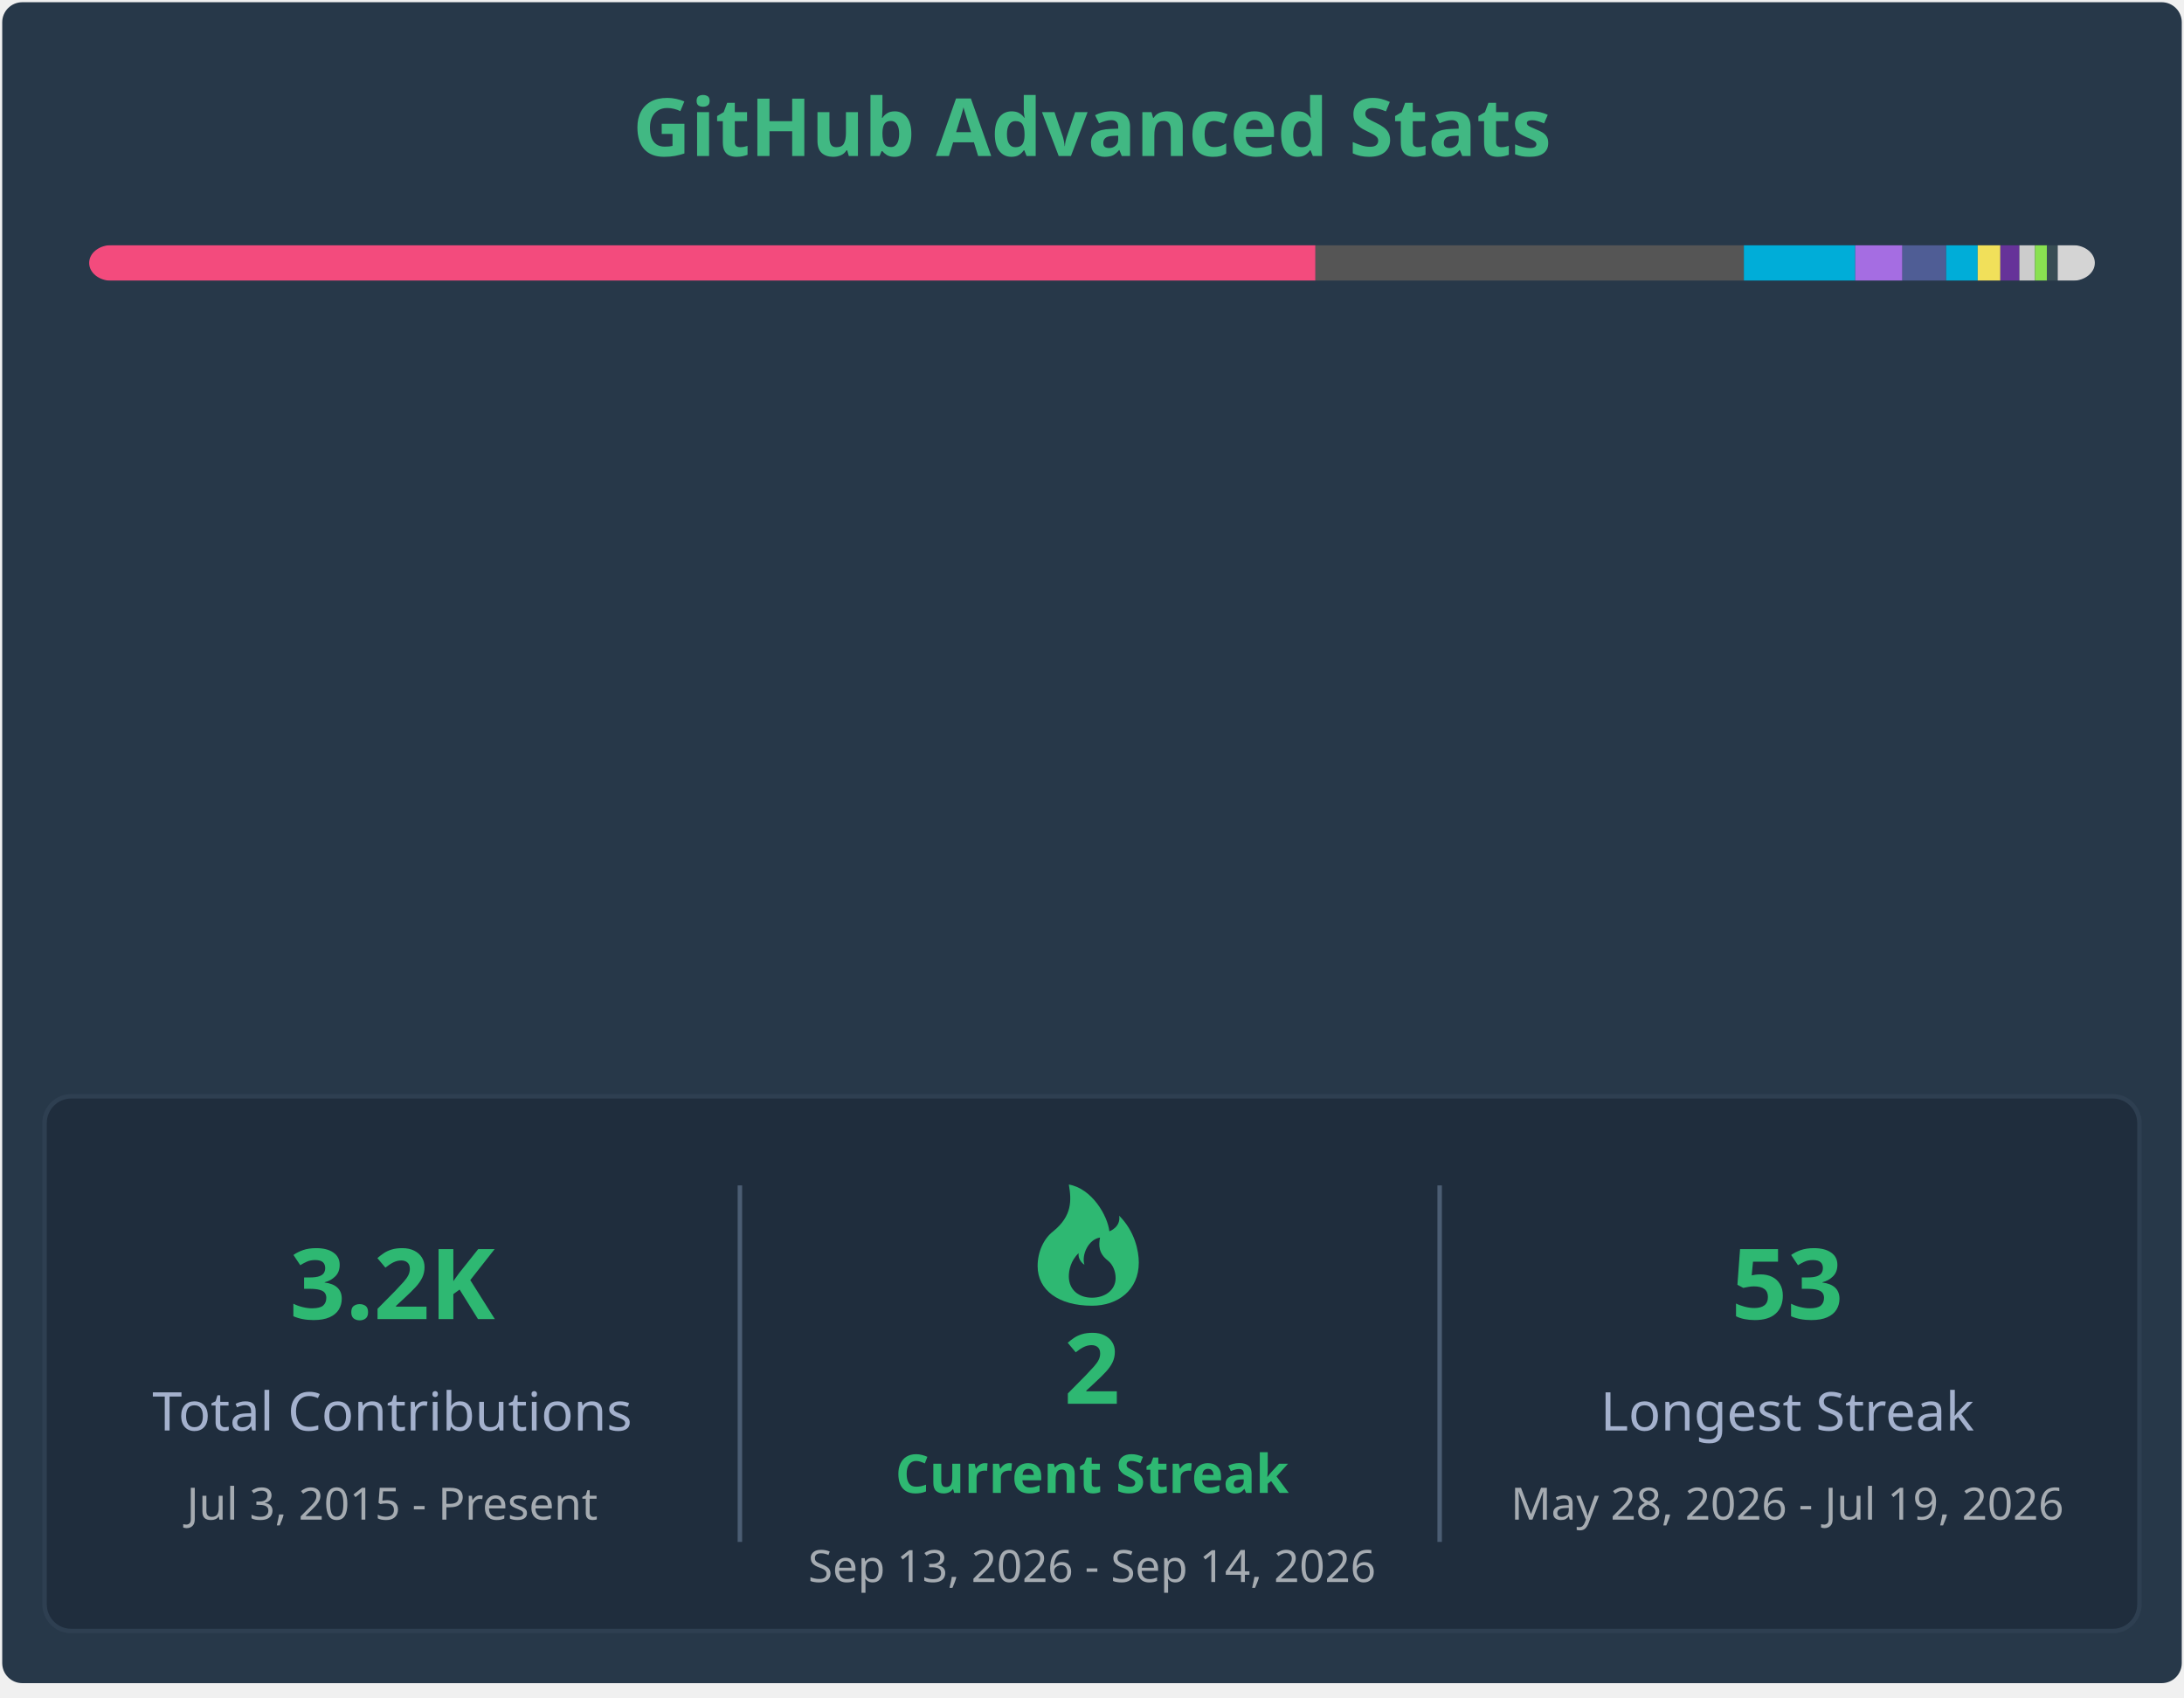
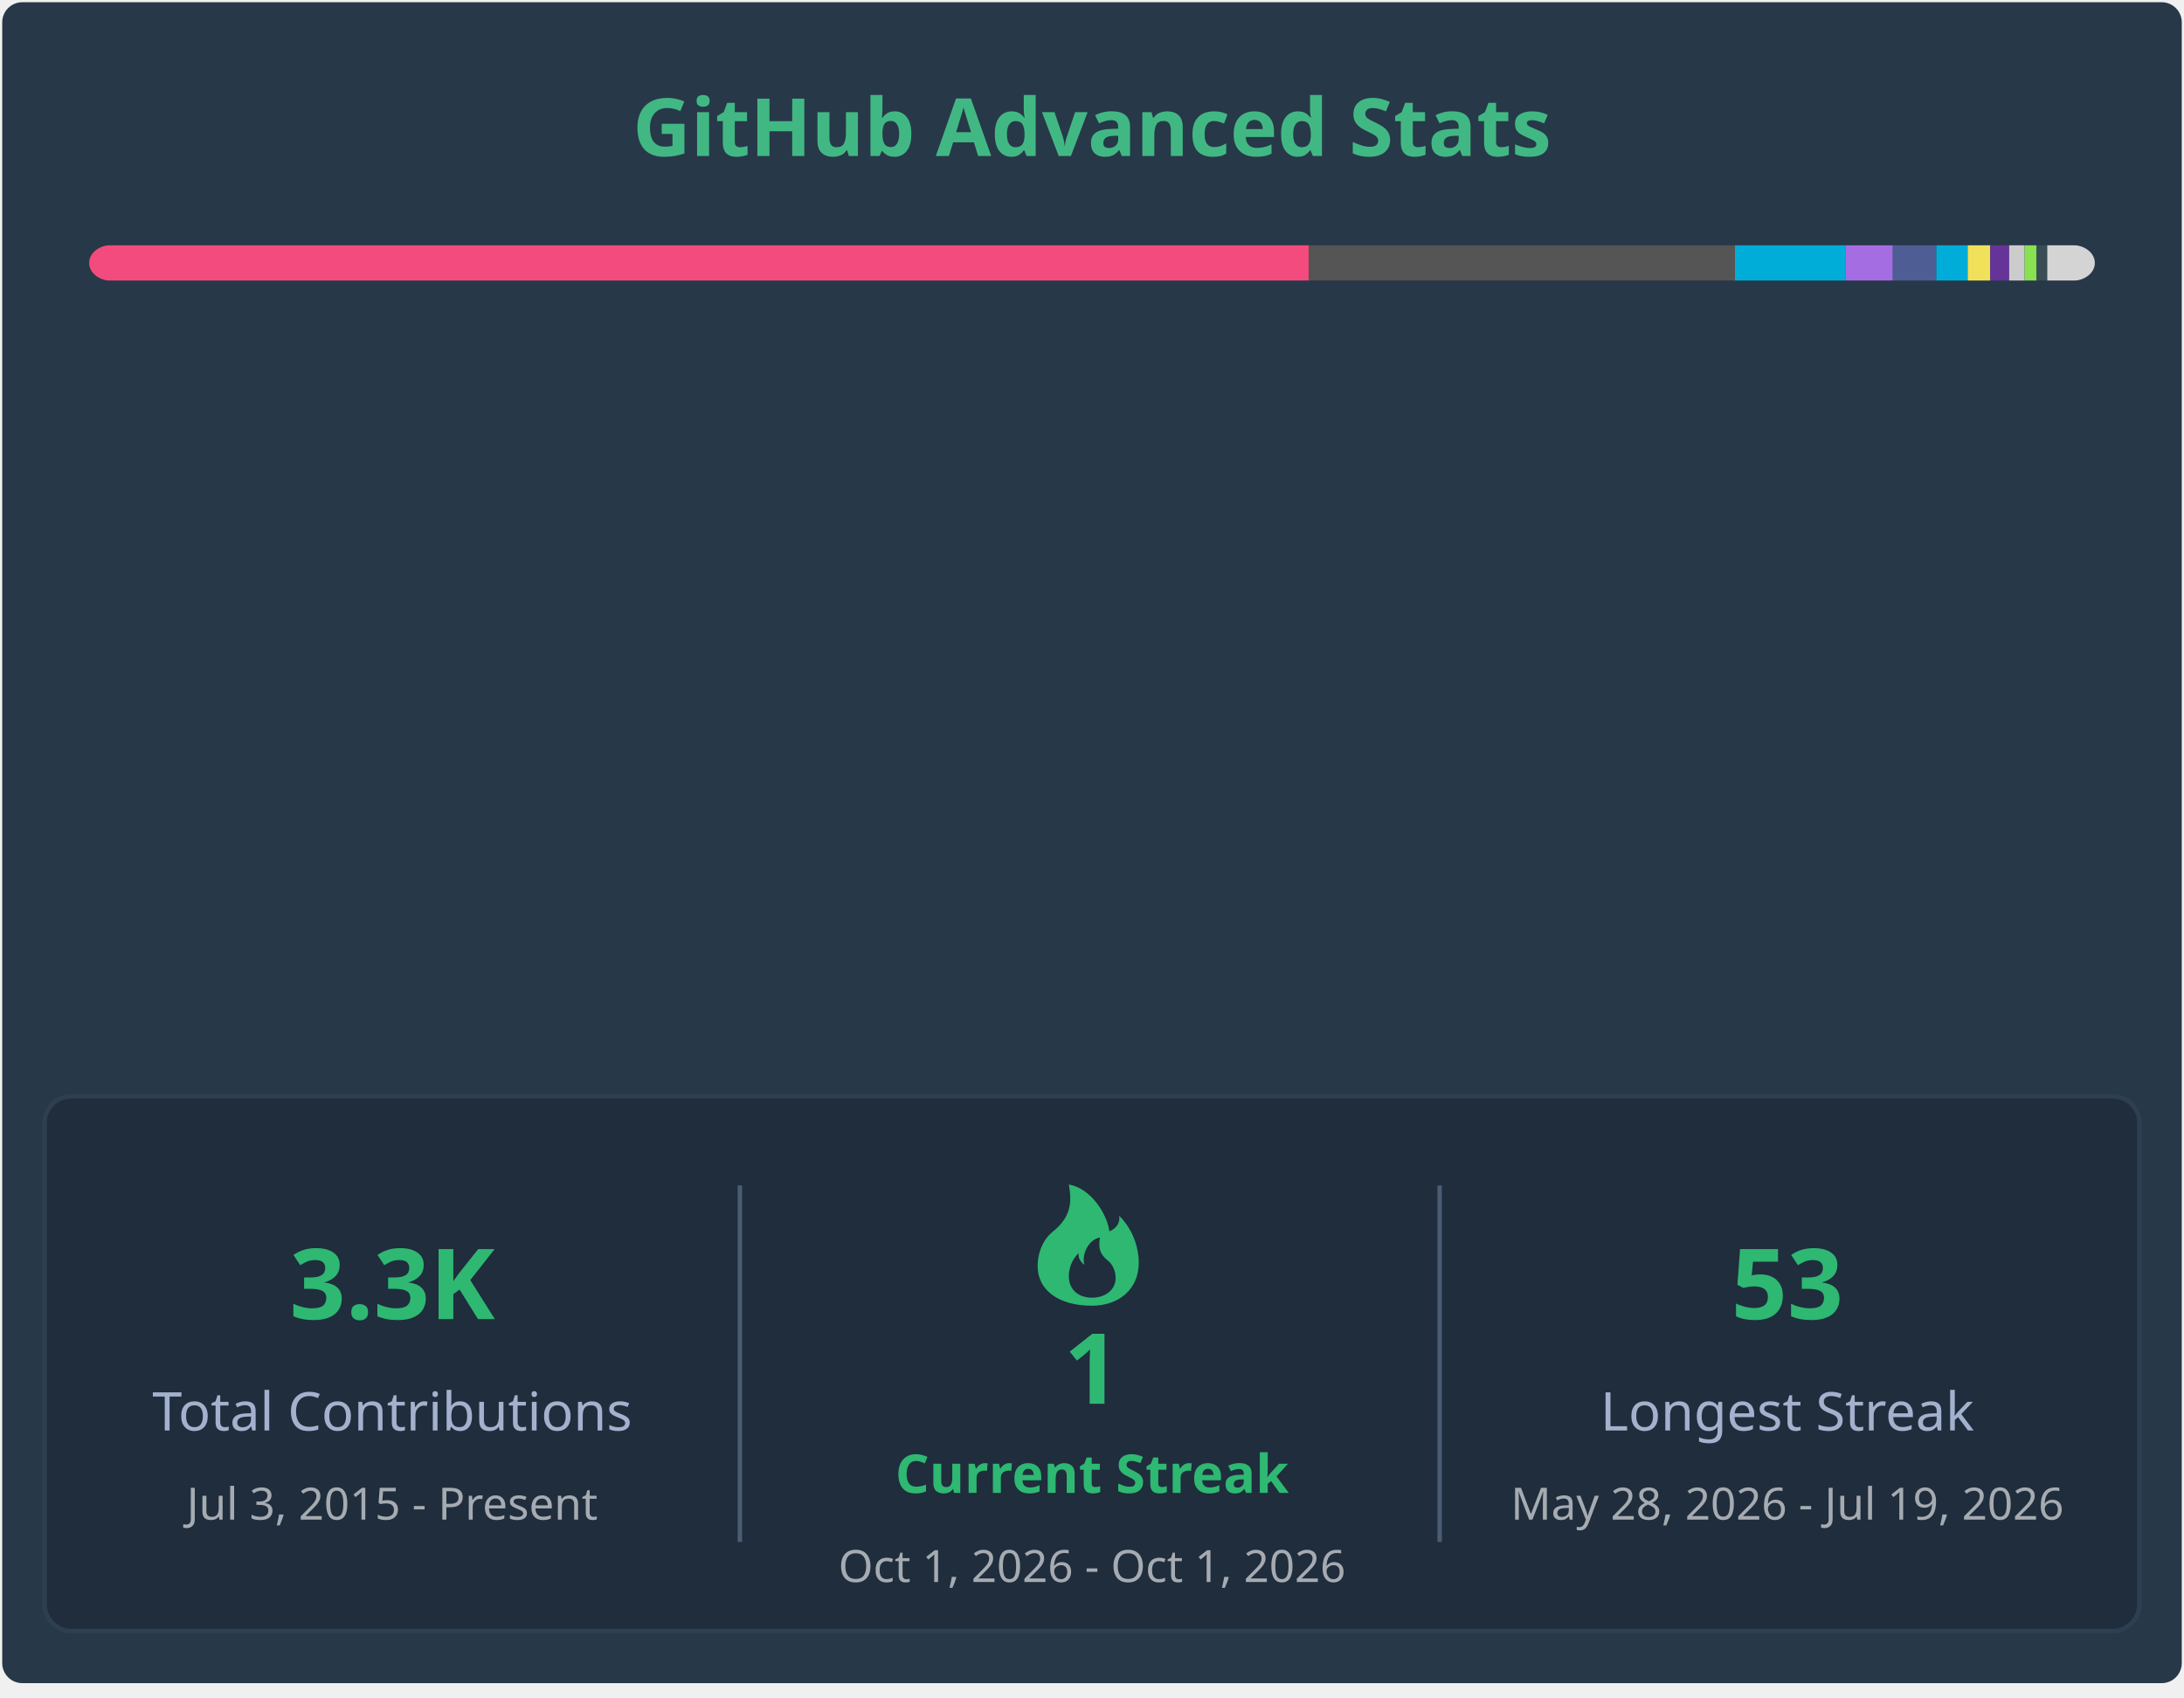
<svg xmlns="http://www.w3.org/2000/svg" width="490" height="381" viewBox="0 0 490 381" fill="none" role="img" aria-labelledby="descId">
  <style>
        .header {
            font: 600 18px 'Segoe UI', Ubuntu, Sans-Serif;
            fill: #41b883;
            animation: fadeInAnimation 0.8s ease-in-out forwards;
        }
        .stat-label {
            font: 600 12px 'Segoe UI', Ubuntu, Sans-Serif;
            fill: #fffefe;
        }
        .stat-value {
            font: 700 12px 'Segoe UI', Ubuntu, Sans-Serif;
            fill: #41b883;
        }
        .lang-name {
            font: 400 11px "Segoe UI", Ubuntu, Sans-Serif;
            fill: #fffefe;
        }
        .stagger {
            opacity: 0;
            animation: fadeInAnimation 0.3s ease-in-out forwards;
        }
        @keyframes fadeInAnimation {
            from { opacity: 0; }
            to { opacity: 1; }
        }
    </style>
  <rect x="0.5" y="0.5" rx="4.5" height="99%" stroke="#e4e2e2" width="489" fill="#273849" stroke-opacity="0" />
  <g transform="translate(245, 35)">
    <text x="0" y="0" class="header" text-anchor="middle">GitHub Advanced Stats</text>
  </g>
  <g transform="translate(20, 55)">
    <mask id="rect-mask">
      <rect x="0" y="0" width="450" height="8" fill="white" rx="5" />
    </mask>
-     <rect mask="url(#rect-mask)" x="0" y="0" width="275.136" height="8" fill="#f34b7d" />
-     <rect mask="url(#rect-mask)" x="275.136" y="0" width="96.115" height="8" fill="#555555" />
-     <rect mask="url(#rect-mask)" x="371.251" y="0" width="24.991" height="8" fill="#00ADD8" />
-     <rect mask="url(#rect-mask)" x="396.242" y="0" width="10.582" height="8" fill="#a56de2" />
-     <rect mask="url(#rect-mask)" x="406.824" y="0" width="9.811" height="8" fill="#4F5D95" />
-     <rect mask="url(#rect-mask)" x="416.635" y="0" width="7.078" height="8" fill="#00ADD8" />
-     <rect mask="url(#rect-mask)" x="423.714" y="0" width="5.086" height="8" fill="#f1e05a" />
-     <rect mask="url(#rect-mask)" x="428.8" y="0" width="4.269" height="8" fill="#663399" />
-     <rect mask="url(#rect-mask)" x="433.069" y="0" width="3.493" height="8" fill="#cccccc" />
-     <rect mask="url(#rect-mask)" x="436.562" y="0" width="2.696" height="8" fill="#89e051" />
-     <rect mask="url(#rect-mask)" x="439.259" y="0" width="2.413" height="8" fill="#384d54" />
-     <rect mask="url(#rect-mask)" x="441.671" y="0" width="8.329" height="8" fill="#d4d4d4" />
+     <rect mask="url(#rect-mask)" x="0" y="0" width="273.658" height="8" fill="#f34b7d" />
+     <rect mask="url(#rect-mask)" x="273.658" y="0" width="95.599" height="8" fill="#555555" />
+     <rect mask="url(#rect-mask)" x="369.256" y="0" width="24.857" height="8" fill="#00ADD8" />
+     <rect mask="url(#rect-mask)" x="394.113" y="0" width="10.56" height="8" fill="#a56de2" />
+     <rect mask="url(#rect-mask)" x="404.673" y="0" width="9.759" height="8" fill="#4F5D95" />
+     <rect mask="url(#rect-mask)" x="414.431" y="0" width="7.04" height="8" fill="#00ADD8" />
+     <rect mask="url(#rect-mask)" x="421.472" y="0" width="5.059" height="8" fill="#f1e05a" />
+     <rect mask="url(#rect-mask)" x="426.531" y="0" width="4.246" height="8" fill="#663399" />
+     <rect mask="url(#rect-mask)" x="430.777" y="0" width="3.464" height="8" fill="#cccccc" />
+     <rect mask="url(#rect-mask)" x="434.241" y="0" width="2.682" height="8" fill="#89e051" />
+     <rect mask="url(#rect-mask)" x="436.923" y="0" width="2.4" height="8" fill="#384d54" />
+     <rect mask="url(#rect-mask)" x="439.323" y="0" width="10.677" height="8" fill="#d4d4d4" />
    <g transform="translate(5, 25)">
      <g transform="translate(0, 0)">
        <g transform="translate(0, 0)">
          <g transform="translate(0, 0)" class="stagger" style="animation-delay: 450ms">
            <circle cx="5" cy="6" r="5" fill="#f34b7d" />
-             <text x="15" y="10" class="lang-name">C++ 61.14%</text>
+             <text x="15" y="10" class="lang-name">C++ 60.81%</text>
          </g>
          <g transform="translate(0, 25)" class="stagger" style="animation-delay: 550ms">
            <circle cx="5" cy="6" r="5" fill="#555555" />
-             <text x="15" y="10" class="lang-name">C 21.36%</text>
+             <text x="15" y="10" class="lang-name">C 21.24%</text>
          </g>
          <g transform="translate(0, 50)" class="stagger" style="animation-delay: 650ms">
            <circle cx="5" cy="6" r="5" fill="#00ADD8" />
-             <text x="15" y="10" class="lang-name">Go 5.55%</text>
+             <text x="15" y="10" class="lang-name">Go 5.52%</text>
          </g>
          <g transform="translate(0, 75)" class="stagger" style="animation-delay: 750ms">
            <circle cx="5" cy="6" r="5" fill="#a56de2" />
            <text x="15" y="10" class="lang-name">Vala 2.35%</text>
          </g>
          <g transform="translate(0, 100)" class="stagger" style="animation-delay: 850ms">
            <circle cx="5" cy="6" r="5" fill="#4F5D95" />
-             <text x="15" y="10" class="lang-name">PHP 2.18%</text>
+             <text x="15" y="10" class="lang-name">PHP 2.17%</text>
          </g>
          <g transform="translate(0, 125)" class="stagger" style="animation-delay: 950ms">
            <circle cx="5" cy="6" r="5" fill="#00ADD8" />
-             <text x="15" y="10" class="lang-name">Go Template 1.57%</text>
+             <text x="15" y="10" class="lang-name">Go Template 1.56%</text>
          </g>
        </g>
        <g transform="translate(130, 0)">
          <g transform="translate(0, 0)" class="stagger" style="animation-delay: 450ms">
            <circle cx="5" cy="6" r="5" fill="#f1e05a" />
-             <text x="15" y="10" class="lang-name">JavaScript 1.13%</text>
+             <text x="15" y="10" class="lang-name">JavaScript 1.12%</text>
          </g>
          <g transform="translate(0, 25)" class="stagger" style="animation-delay: 550ms">
            <circle cx="5" cy="6" r="5" fill="#663399" />
-             <text x="15" y="10" class="lang-name">CSS 0.95%</text>
+             <text x="15" y="10" class="lang-name">CSS 0.94%</text>
          </g>
          <g transform="translate(0, 50)" class="stagger" style="animation-delay: 650ms">
            <circle cx="5" cy="6" r="5" fill="#cccccc" />
-             <text x="15" y="10" class="lang-name">Gettext Catalog 0.78%</text>
+             <text x="15" y="10" class="lang-name">Gettext Catalog 0.77%</text>
          </g>
          <g transform="translate(0, 75)" class="stagger" style="animation-delay: 750ms">
            <circle cx="5" cy="6" r="5" fill="#89e051" />
            <text x="15" y="10" class="lang-name">Shell 0.60%</text>
          </g>
          <g transform="translate(0, 100)" class="stagger" style="animation-delay: 850ms">
            <circle cx="5" cy="6" r="5" fill="#384d54" />
-             <text x="15" y="10" class="lang-name">Dockerfile 0.54%</text>
+             <text x="15" y="10" class="lang-name">Dockerfile 0.53%</text>
          </g>
          <g transform="translate(0, 125)" class="stagger" style="animation-delay: 950ms">
            <circle cx="5" cy="6" r="5" fill="#d4d4d4" />
-             <text x="15" y="10" class="lang-name">Others 1.85%</text>
+             <text x="15" y="10" class="lang-name">Others 2.37%</text>
          </g>
        </g>
      </g>
      <g transform="translate(295, 2)">
        <g transform="translate(0, 2)" class="stagger" style="animation-delay: 0ms">
          <text x="0" y="10" class="stat-label">Total Commits:</text>
-           <text x="115" y="10" class="stat-value">1.7K</text>
+           <text x="115" y="10" class="stat-value">1.8K</text>
        </g>
        <g transform="translate(0, 24)" class="stagger" style="animation-delay: 100ms">
          <text x="0" y="10" class="stat-label">Merged PRs:</text>
          <text x="115" y="10" class="stat-value">156</text>
        </g>
        <g transform="translate(0, 46)" class="stagger" style="animation-delay: 200ms">
          <text x="0" y="10" class="stat-label">Code Reviews:</text>
          <text x="115" y="10" class="stat-value">5</text>
        </g>
        <g transform="translate(0, 68)" class="stagger" style="animation-delay: 300ms">
          <text x="0" y="10" class="stat-label">Total Issues:</text>
-           <text x="115" y="10" class="stat-value">117</text>
+           <text x="115" y="10" class="stat-value">125</text>
        </g>
        <g transform="translate(0, 90)" class="stagger" style="animation-delay: 400ms">
          <text x="0" y="10" class="stat-label">Total Stars:</text>
          <text x="115" y="10" class="stat-value">6</text>
        </g>
        <g transform="translate(0, 112)" class="stagger" style="animation-delay: 500ms">
          <text x="0" y="10" class="stat-label">Total Repositories:</text>
-           <text x="115" y="10" class="stat-value">17</text>
+           <text x="115" y="10" class="stat-value">18</text>
        </g>
        <g transform="translate(0, 134)" class="stagger" style="animation-delay: 600ms">
          <text x="0" y="10" class="stat-label">Followers:</text>
-           <text x="115" y="10" class="stat-value">12</text>
+           <text x="115" y="10" class="stat-value">11</text>
        </g>
      </g>
    </g>
  </g>
  <g transform="translate(10, 246)">
    <rect width="470" height="120" rx="6" fill="#1f2d3d" stroke="#2e3f51" stroke-width="1" />
    <g transform="translate(0, 20)">
      <text x="78" y="30" fill="#2eb872" font-family="Segoe UI, Ubuntu, sans-serif" font-weight="bold" font-size="22px" text-anchor="middle">
-                 3.2K
+                 3.3K
            </text>
      <text x="78" y="55" fill="#a4b1cd" font-family="Segoe UI, Ubuntu, sans-serif" font-size="12px" text-anchor="middle">
                Total Contributions
            </text>
      <text x="78" y="75" fill="#ffffff" opacity="0.6" font-family="Segoe UI, Ubuntu, sans-serif" font-size="10px" text-anchor="middle">
                Jul  3, 2015 - Present
            </text>
    </g>
    <line x1="156" y1="20" x2="156" y2="100" stroke="#4b5d73" stroke-width="1" />
    <g transform="translate(156, 15)">
      <path d="M79,32 C84.8,32 89.5,28.5 89.5,22.3 C89.5,19.7 88.6,15.3 85.1,11.8 C85.5,14.4 82.9,15.3 82.9,15.3 C82.5,11.8 79,5.7 73.8,4.8 C74.4,8.3 74.6,11.8 70.3,15.3 C68.1,17 66.8,20 66.8,23.1 C66.8,28.5 71.5,32 79,32 M79,30.2 C76.1,30.2 73.8,28.5 73.8,25.4 C73.8,24.1 74.2,21.9 76,20.2 C75.8,21.9 77.3,22.8 77.3,22.8 C76.6,20.6 78.2,17.1 80.8,16.7 C80.5,18.4 80.4,20.2 82.6,21.9 C83.7,22.8 84.3,24.3 84.3,25.8 C84.3,28.5 81.9,30.2 79,30.2" fill="#2eb872" />
      <text x="79" y="54" fill="#2eb872" font-family="Segoe UI, Ubuntu, sans-serif" font-weight="bold" font-size="22px" text-anchor="middle">
-                 2
+                 1
            </text>
      <text x="79" y="74" fill="#2eb872" font-family="Segoe UI, Ubuntu, sans-serif" font-weight="bold" font-size="12px" text-anchor="middle">
                Current Streak
            </text>
      <text x="79" y="94" fill="#ffffff" opacity="0.6" font-family="Segoe UI, Ubuntu, sans-serif" font-size="10px" text-anchor="middle">
-                 Sep 13, 2026 - Sep 14, 2026
+                 Oct  1, 2026 - Oct  1, 2026
            </text>
    </g>
    <line x1="313" y1="20" x2="313" y2="100" stroke="#4b5d73" stroke-width="1" />
    <g transform="translate(313, 20)">
      <text x="78" y="30" fill="#2eb872" font-family="Segoe UI, Ubuntu, sans-serif" font-weight="bold" font-size="22px" text-anchor="middle">
                53
            </text>
      <text x="78" y="55" fill="#a4b1cd" font-family="Segoe UI, Ubuntu, sans-serif" font-size="12px" text-anchor="middle">
                Longest Streak
            </text>
      <text x="78" y="75" fill="#ffffff" opacity="0.6" font-family="Segoe UI, Ubuntu, sans-serif" font-size="10px" text-anchor="middle">
                May 28, 2026 - Jul 19, 2026
            </text>
    </g>
  </g>
</svg>
